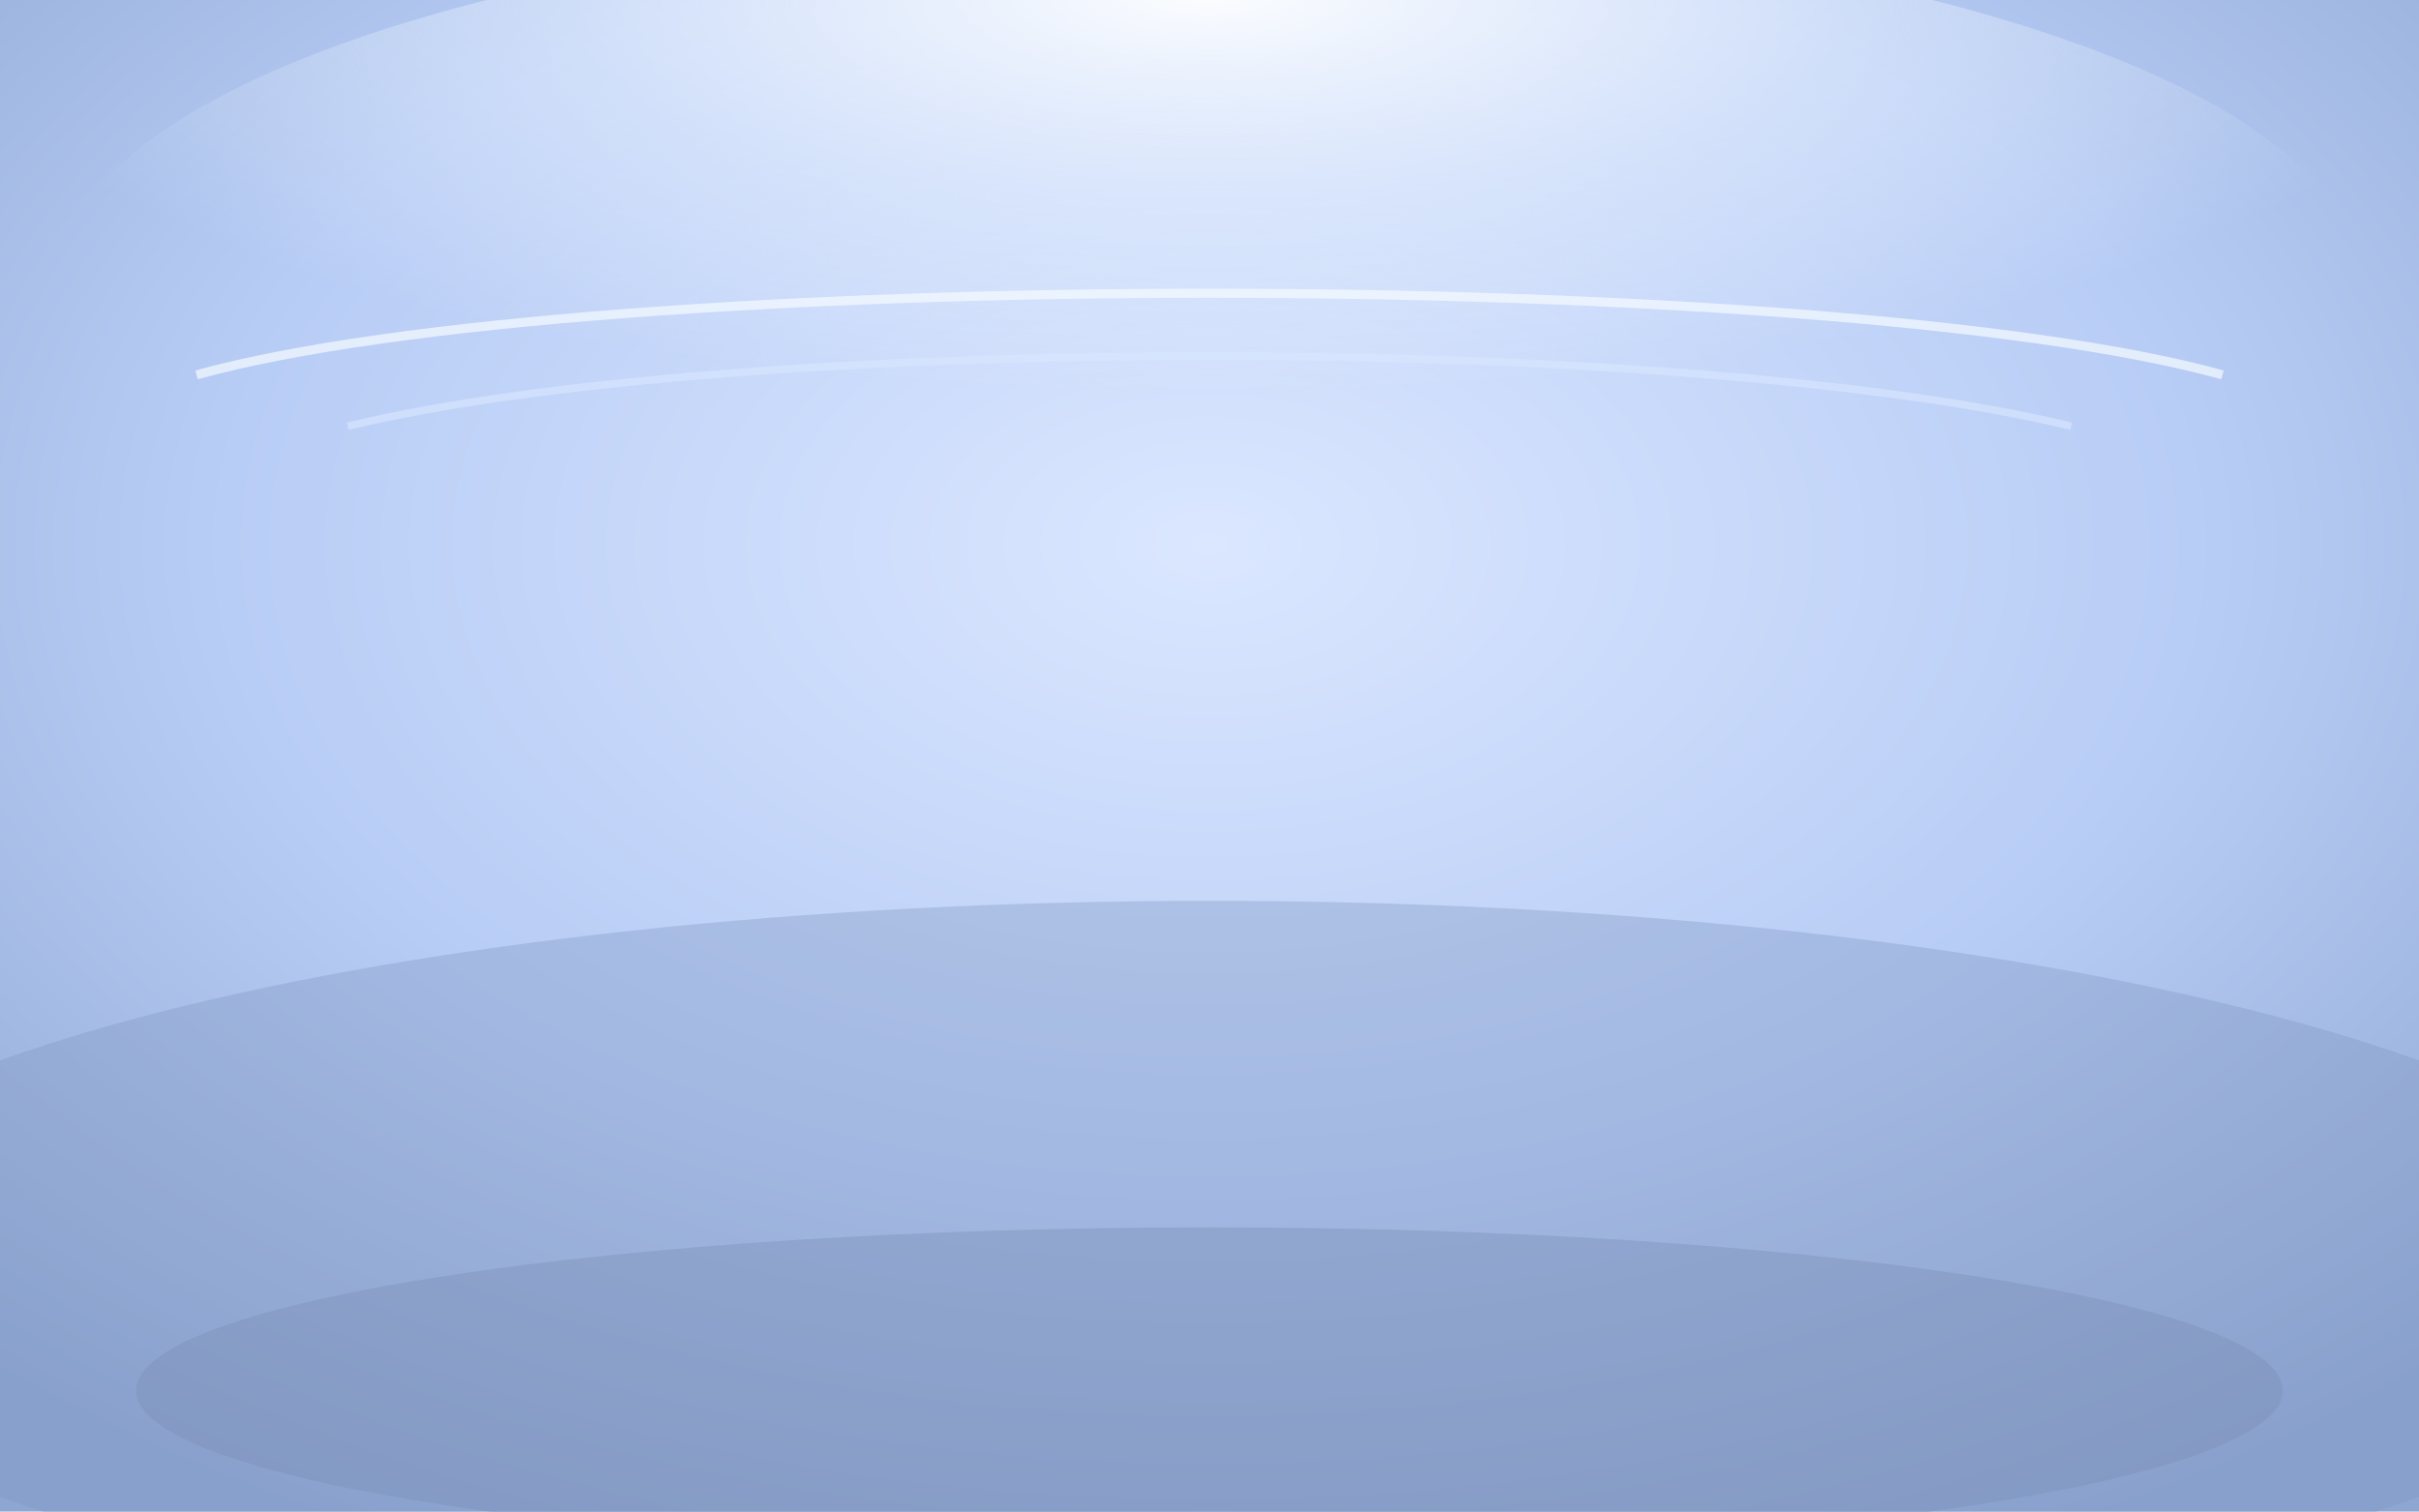
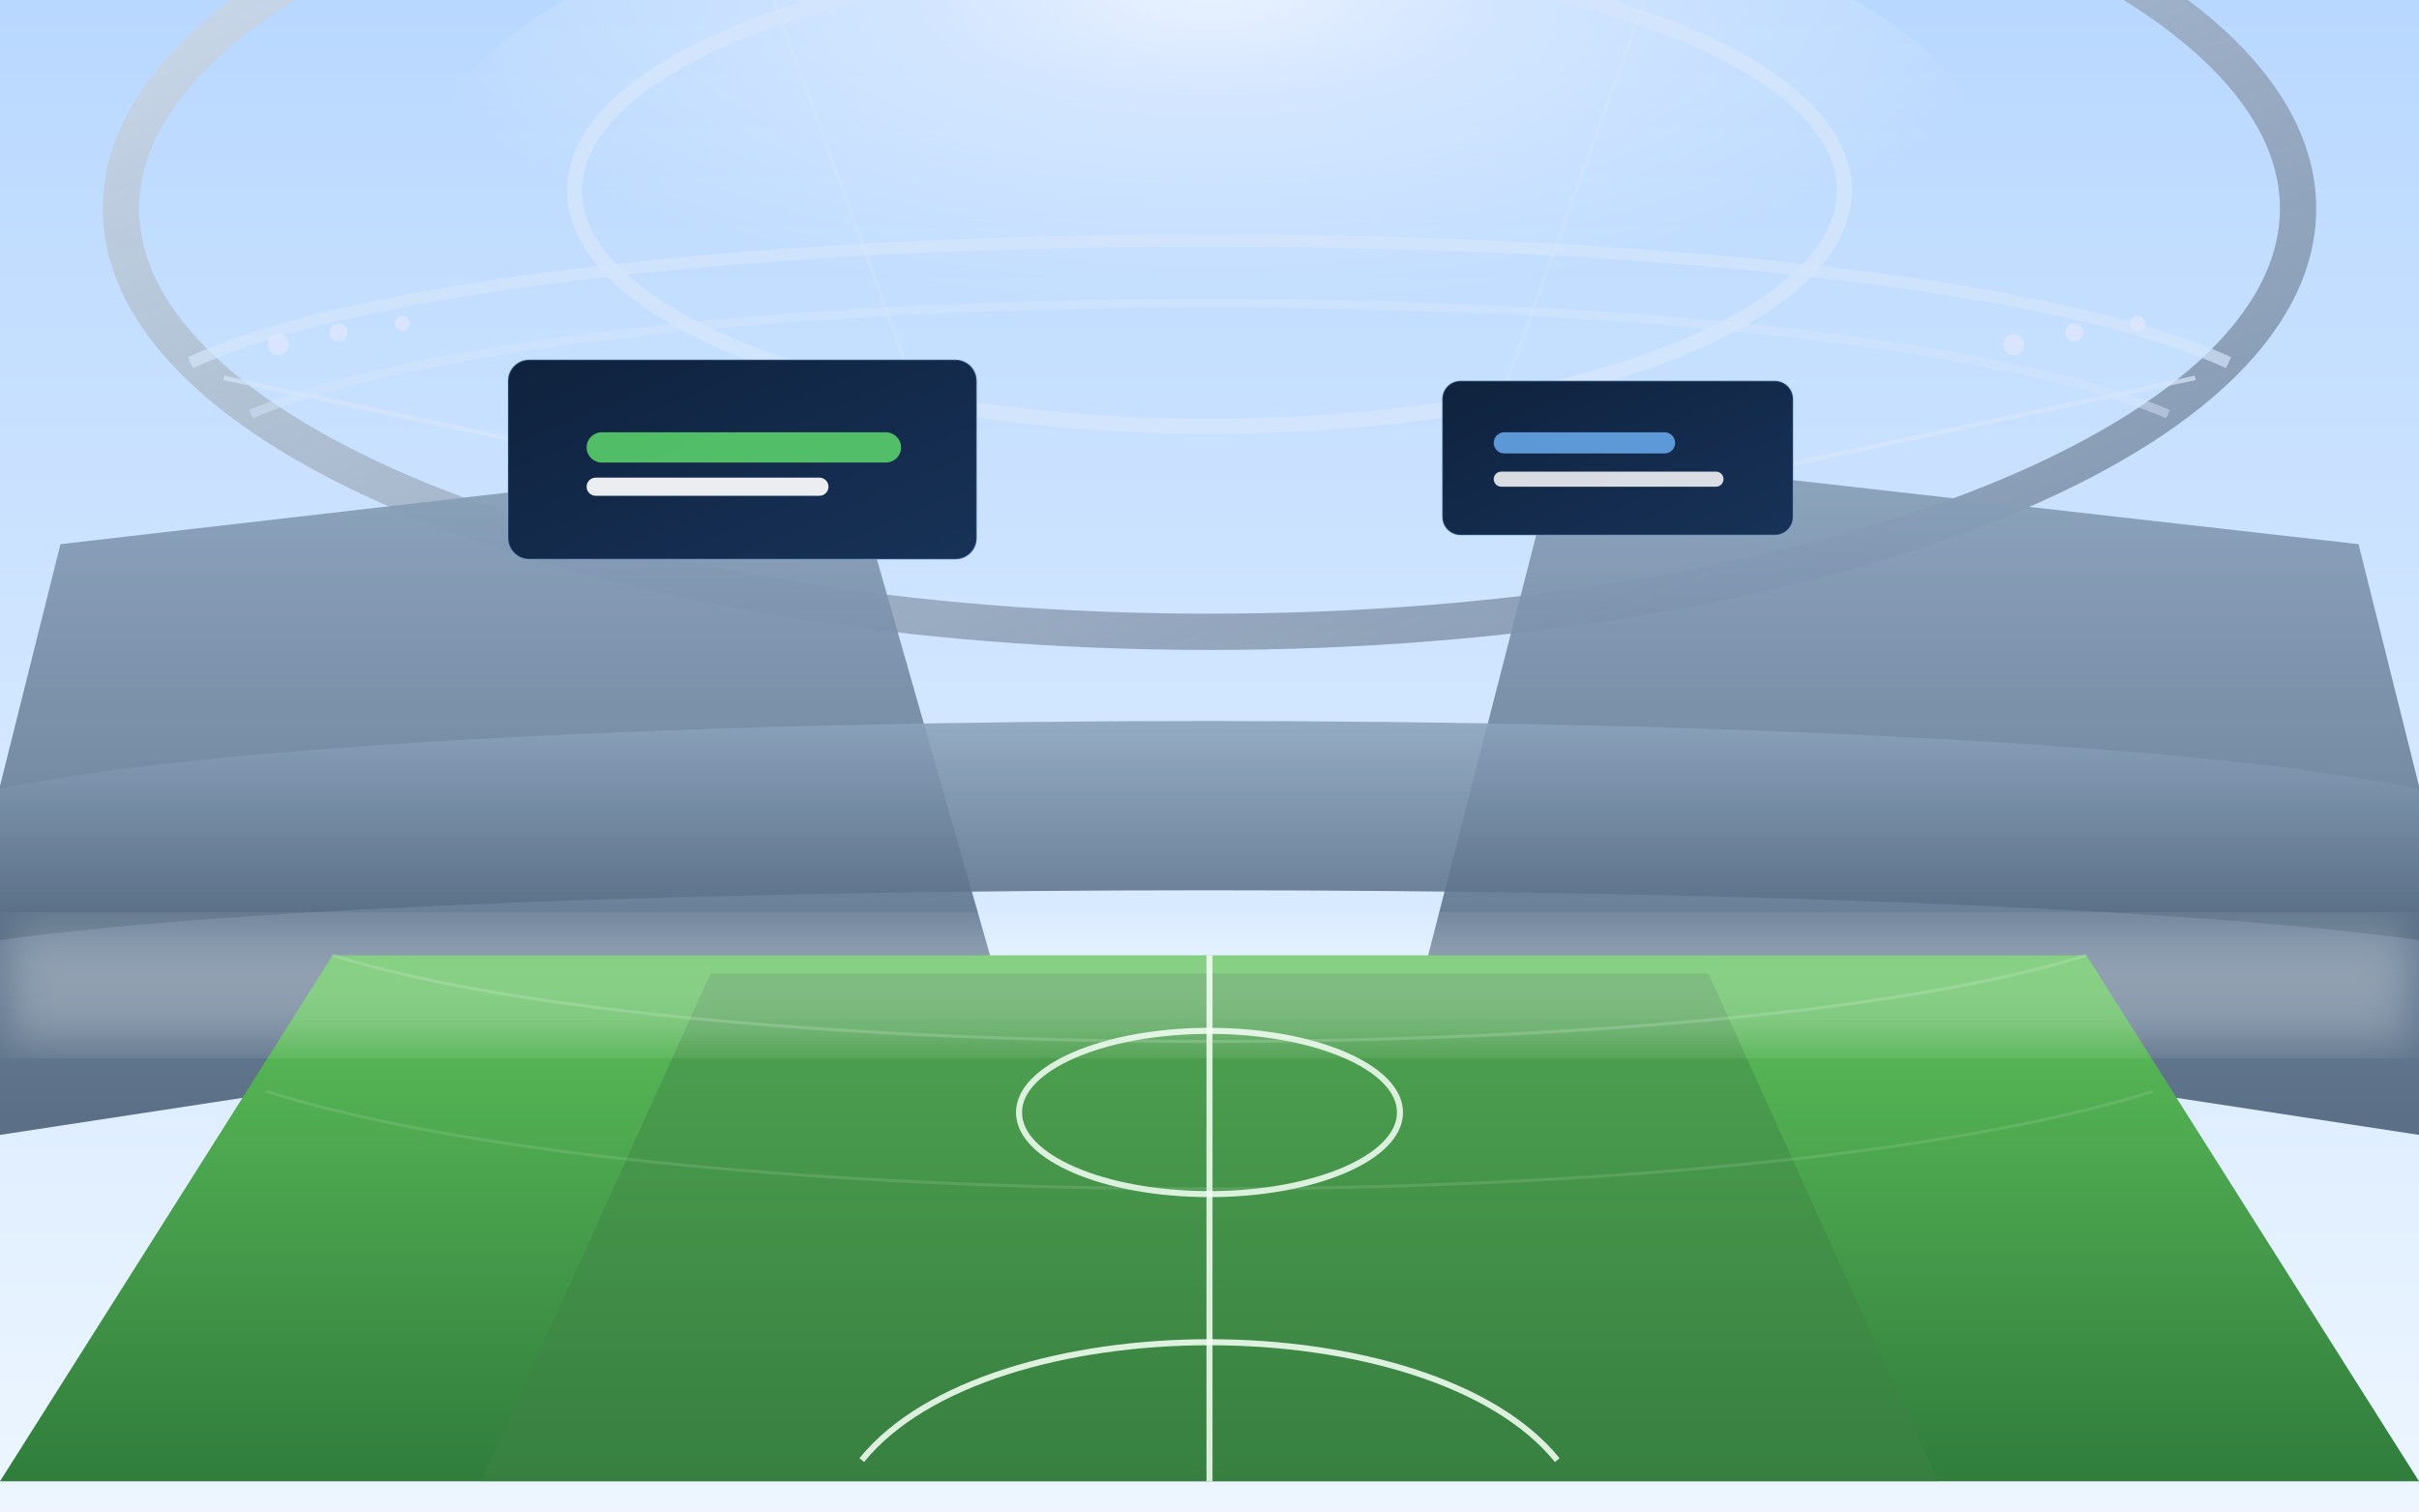
- <svg xmlns="http://www.w3.org/2000/svg" viewBox="0 0 1600 1000">
+ <svg xmlns="http://www.w3.org/2000/svg" viewBox="0 0 1600 1000" fill="none">
  <defs>
-     <radialGradient id="bg" cx="50%" cy="36%" r="74%">
-       <stop offset="0%" stop-color="#dbe7ff" />
-       <stop offset="56%" stop-color="#b7ccf5" />
-       <stop offset="100%" stop-color="#8ea7d2" />
+     <linearGradient id="day1-sky" x1="0" y1="0" x2="0" y2="1">
+       <stop offset="0%" stop-color="#b9d8ff" />
+       <stop offset="100%" stop-color="#edf6ff" />
+     </linearGradient>
+     <radialGradient id="day1-sun" cx="50%" cy="18%" r="52%">
+       <stop offset="0%" stop-color="#ffffff" stop-opacity="0.72" />
+       <stop offset="36%" stop-color="#ffffff" stop-opacity="0.36" />
+       <stop offset="100%" stop-color="#ffffff" stop-opacity="0" />
    </radialGradient>
-     <radialGradient id="lights" cx="50%" cy="10%" r="56%">
-       <stop offset="0%" stop-color="#ffffff" stop-opacity="0.96" />
-       <stop offset="52%" stop-color="#eff6ff" stop-opacity="0.44" />
-       <stop offset="100%" stop-color="#eff6ff" stop-opacity="0" />
-     </radialGradient>
+     <linearGradient id="day1-crowd" x1="0" y1="0" x2="0" y2="1">
+       <stop offset="0%" stop-color="#8aa1bb" />
+       <stop offset="100%" stop-color="#50647c" />
+     </linearGradient>
+     <linearGradient id="day1-turf" x1="0" y1="0" x2="0" y2="1">
+       <stop offset="0%" stop-color="#5cbf57" />
+       <stop offset="100%" stop-color="#2c7a38" />
+     </linearGradient>
+     <linearGradient id="day1-roof" x1="0" y1="0" x2="1" y2="1">
+       <stop offset="0%" stop-color="#d8e4ef" stop-opacity="0.92" />
+       <stop offset="100%" stop-color="#6b7f99" stop-opacity="0.82" />
+     </linearGradient>
+     <linearGradient id="day1-board" x1="0" y1="0" x2="1" y2="1">
+       <stop offset="0%" stop-color="#0b1f39" />
+       <stop offset="100%" stop-color="#132f55" />
+     </linearGradient>
+     <filter id="day1-blur" x="-10%" y="-10%" width="120%" height="120%">
+       <feGaussianBlur stdDeviation="18" />
+     </filter>
  </defs>
-   <rect width="1600" height="1000" fill="url(#bg)" />
-   <ellipse cx="800" cy="185" rx="760" ry="238" fill="url(#lights)" />
-   <path d="M130 248 C390 176 1210 176 1470 248" fill="none" stroke="#f6fbff" stroke-opacity="0.7" stroke-width="6" />
-   <path d="M230 282 C485 220 1115 220 1370 282" fill="none" stroke="#d8e7ff" stroke-opacity="0.62" stroke-width="5" />
-   <ellipse cx="800" cy="846" rx="980" ry="250" fill="#7e96bf" fill-opacity="0.35" />
-   <ellipse cx="800" cy="920" rx="710" ry="108" fill="#7b90b8" fill-opacity="0.4" />
+   <rect width="1600" height="1000" fill="url(#day1-sky)" />
+   <ellipse cx="800" cy="120" rx="520" ry="210" fill="url(#day1-sun)" />
+   <ellipse cx="800" cy="138" rx="720" ry="280" fill="none" stroke="url(#day1-roof)" stroke-width="24" opacity="0.98" />
+   <ellipse cx="800" cy="126" rx="420" ry="156" fill="none" stroke="#d5e6fb" stroke-width="10" opacity="0.8" />
+   <path d="M126 240 C356 132 1244 132 1474 240" stroke="#d5e6fb" stroke-width="8" opacity="0.68" />
+   <path d="M166 274 C394 176 1206 176 1434 274" stroke="#d5e6fb" stroke-width="6" opacity="0.48" />
+   <g opacity="0.72">
+     <path d="M148 250 L626 352" stroke="#d5e6fb" stroke-width="3" />
+     <path d="M1452 250 L974 352" stroke="#d5e6fb" stroke-width="3" />
+     <path d="M512 0 L640 354" stroke="#d5e6fb" stroke-width="2.5" opacity="0.52" />
+     <path d="M1088 0 L960 354" stroke="#d5e6fb" stroke-width="2.5" opacity="0.52" />
+   </g>
+   <polygon points="40,360 560,300 660,650 -60,760" fill="url(#day1-crowd)" opacity="0.95" />
+   <polygon points="1030,300 1560,360 1660,760 940,650" fill="url(#day1-crowd)" opacity="0.95" />
+   <path d="M0 522 C280 462, 1320 462, 1600 522 L1600 622 C1290 578, 310 578, 0 622 Z" fill="url(#day1-crowd)" opacity="0.88" />
+   <rect x="336" y="238" width="310" height="132" rx="14" fill="url(#day1-board)" stroke="#8bbcff" stroke-opacity="0.28" />
+   <rect x="954" y="252" width="232" height="102" rx="12" fill="url(#day1-board)" stroke="#8bbcff" stroke-opacity="0.24" />
+   <rect x="388" y="286" width="208" height="20" rx="10" fill="#60e36d" opacity="0.8" />
+   <rect x="388" y="316" width="160" height="12" rx="6" fill="#ffffff" opacity="0.92" />
+   <rect x="988" y="286" width="120" height="14" rx="7" fill="#71b7ff" opacity="0.78" />
+   <rect x="988" y="312" width="152" height="10" rx="5" fill="#ffffff" opacity="0.84" />
+   <path d="M220 632 L1380 632 L1600 980 L0 980 Z" fill="url(#day1-turf)" />
+   <path d="M470 644 L1130 644 L1282 980 L318 980 Z" fill="#3c7f42" opacity="0.44" />
+   <path d="M800 632 L800 980" stroke="#f3fff3" stroke-width="4" opacity="0.86" />
+   <ellipse cx="800" cy="736" rx="126" ry="54" stroke="#f3fff3" stroke-width="4" opacity="0.86" />
+   <path d="M570 966 C654 862, 946 862, 1030 966" stroke="#f3fff3" stroke-width="4" opacity="0.88" />
+   <path d="M220 632 C462 708, 1138 708, 1380 632" stroke="#c9e6c9" stroke-width="2" opacity="0.24" />
+   <path d="M176 722 C448 808, 1152 808, 1424 722" stroke="#c9e6c9" stroke-width="2" opacity="0.16" />
+   <g opacity="0.28">
+     <rect x="0" y="612" width="1600" height="80" fill="#ffffff" filter="url(#day1-blur)" />
+   </g>
+   <g fill="#dfe8ff" opacity="0.78">
+     <circle cx="184" cy="228" r="7" />
+     <circle cx="224" cy="220" r="6" />
+     <circle cx="266" cy="214" r="5" />
+     <circle cx="1332" cy="228" r="7" />
+     <circle cx="1372" cy="220" r="6" />
+     <circle cx="1414" cy="214" r="5" />
+   </g>
+   <rect x="0" y="0" width="1600" height="1000" fill="url(#day1-sky)" opacity="0.02" />
</svg>
